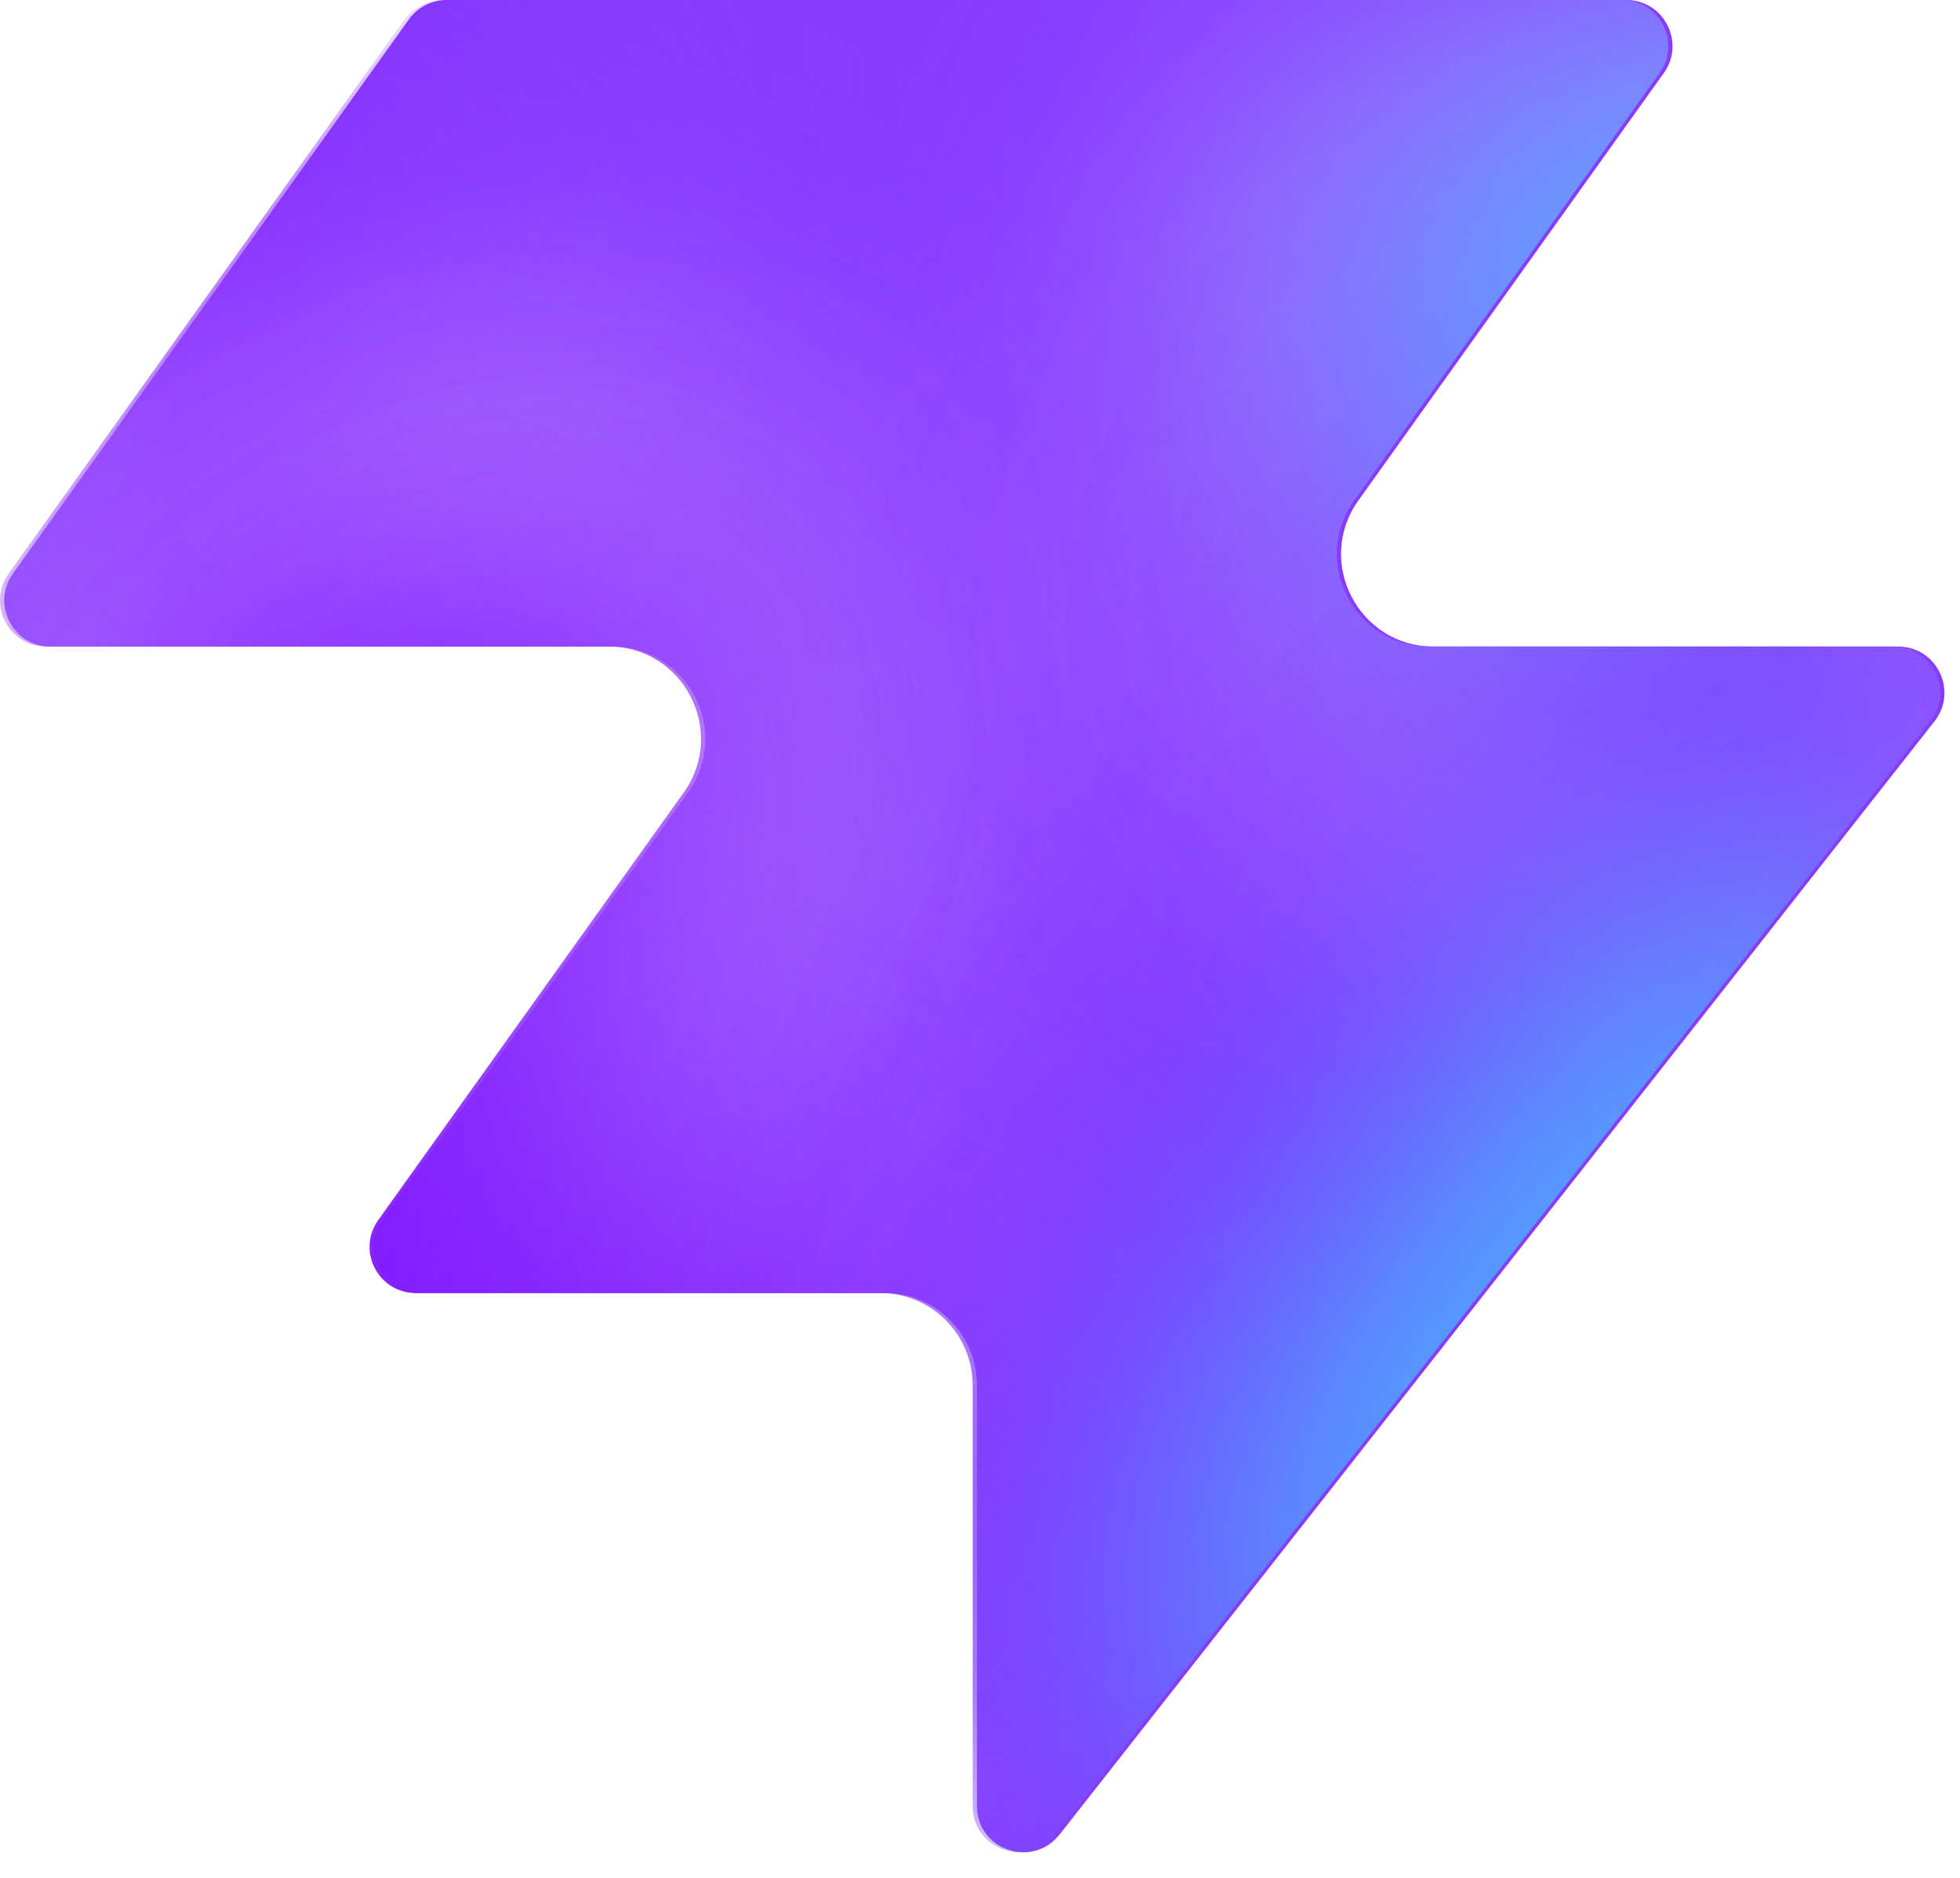
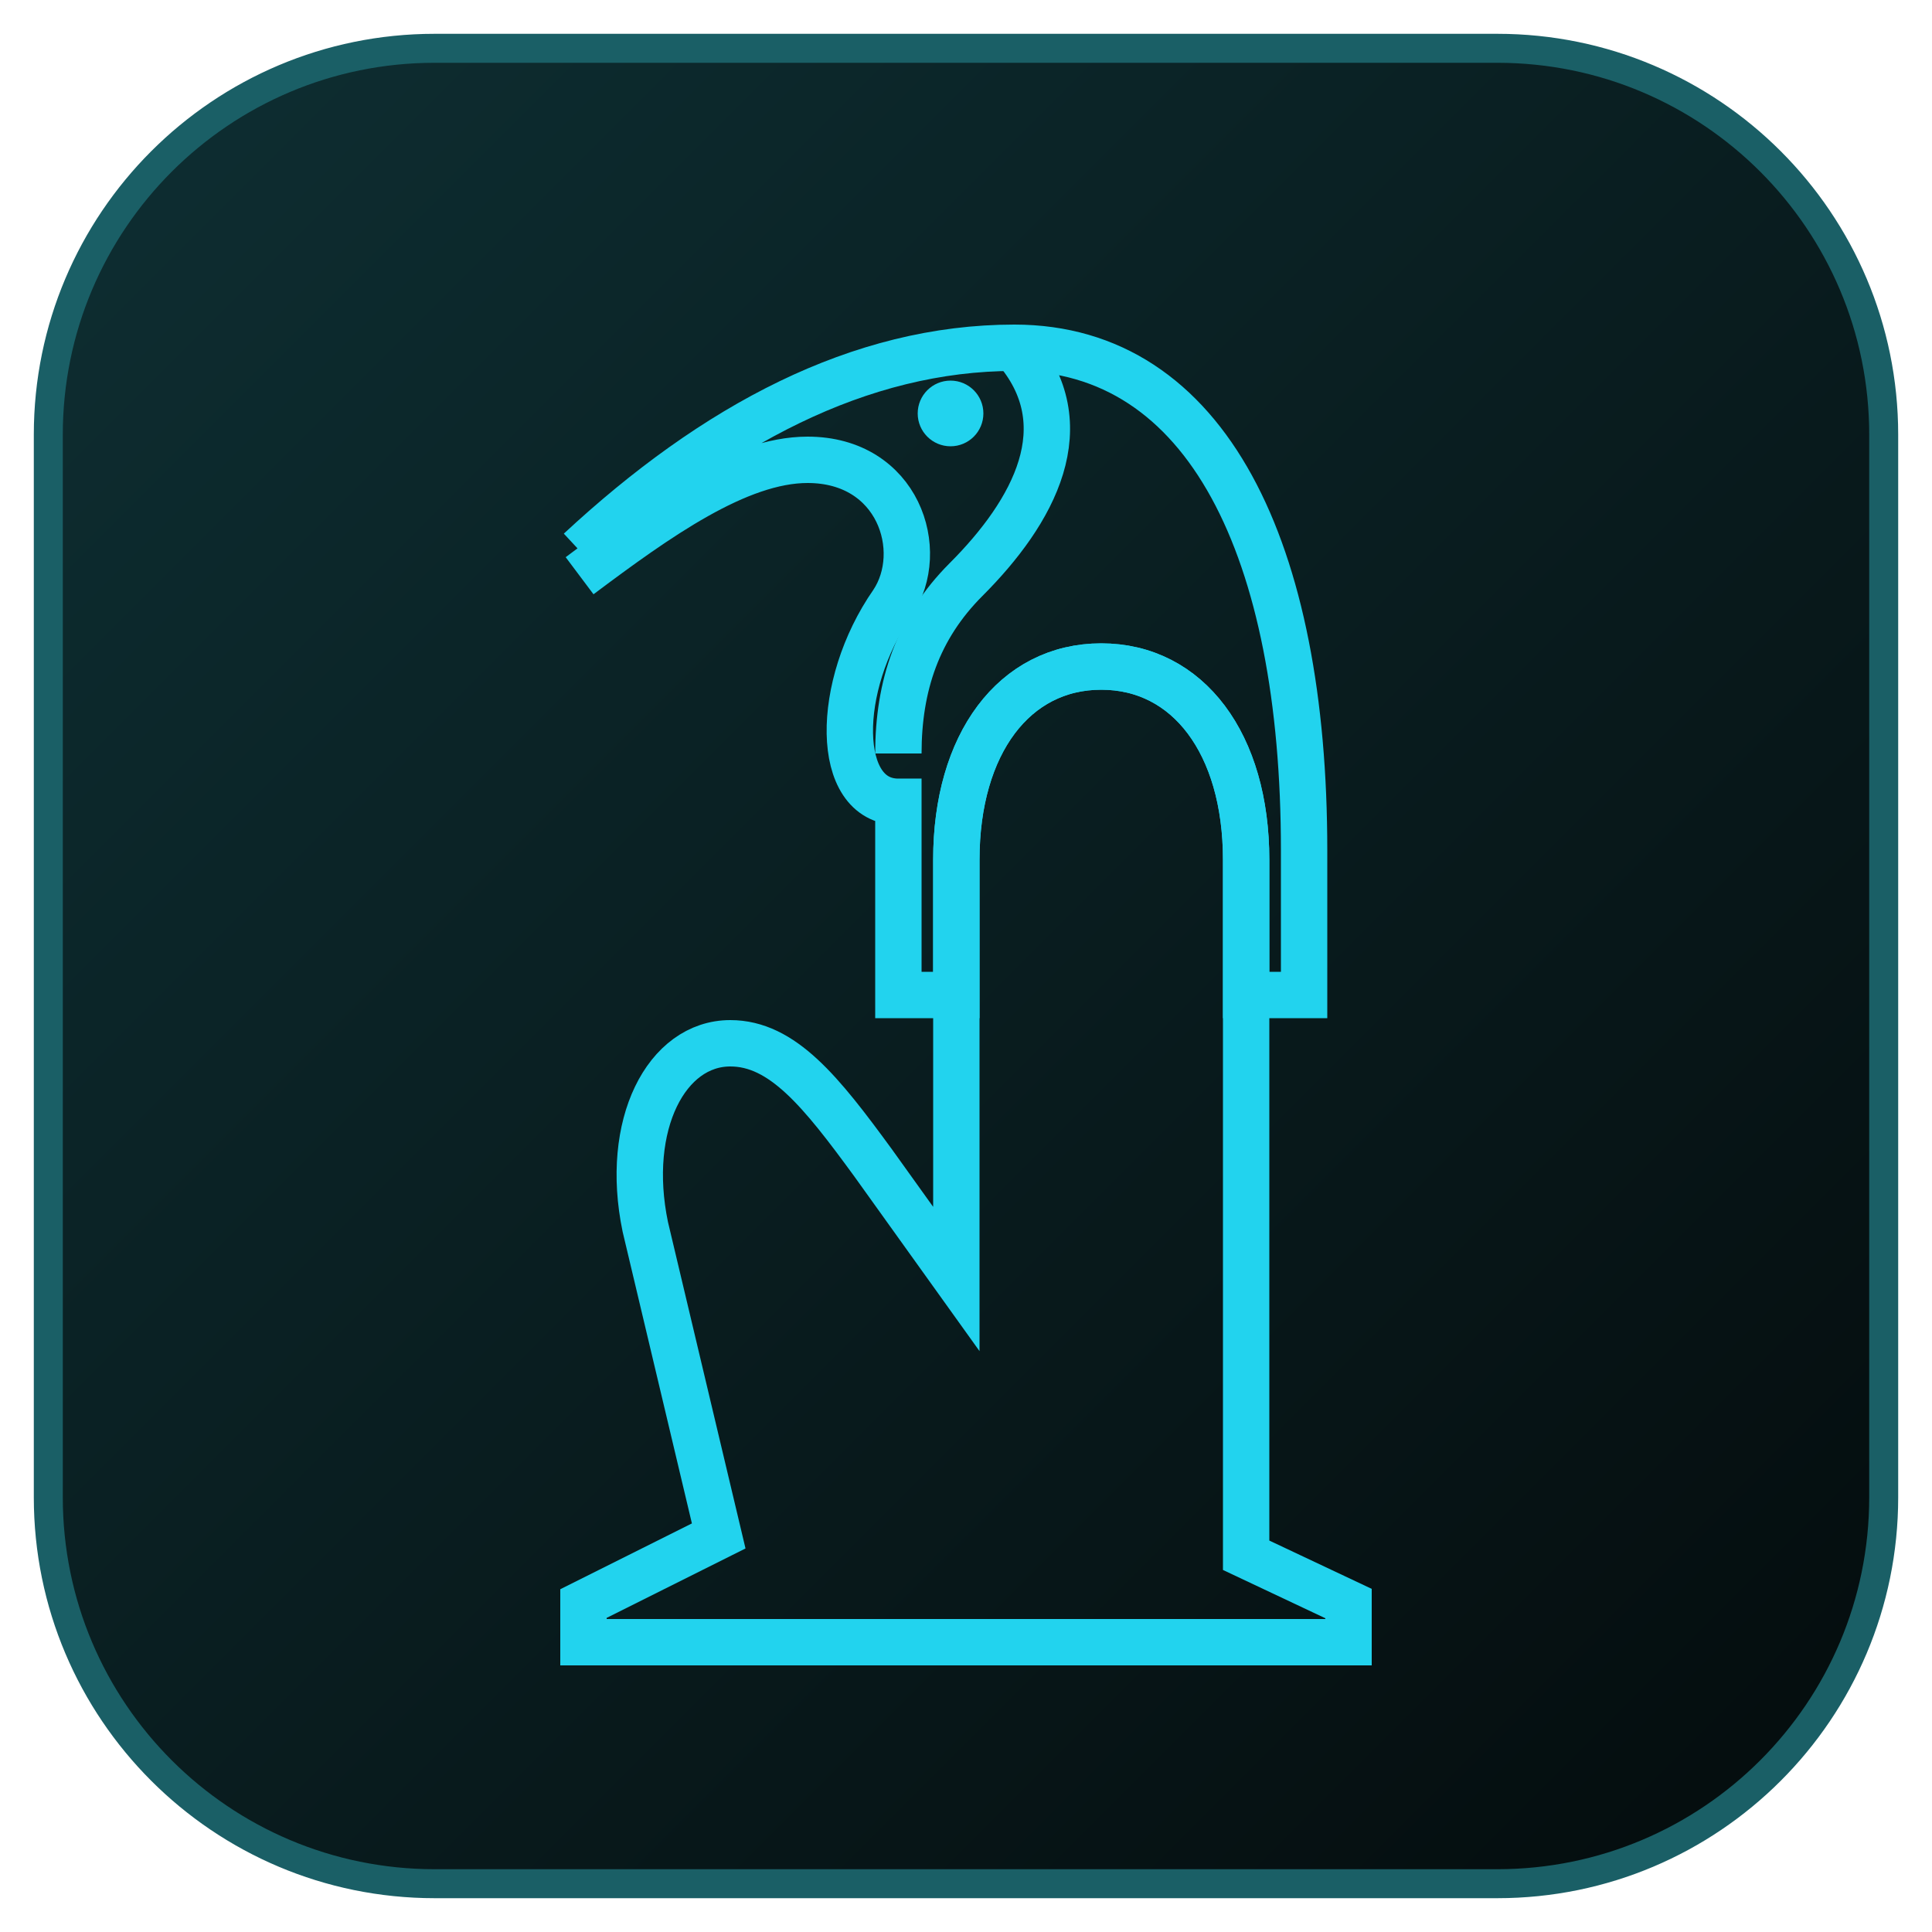
- <svg xmlns="http://www.w3.org/2000/svg" width="48" height="46" fill="none" viewBox="0 0 48 46">
-   <path fill="#863bff" d="M25.946 44.938c-.664.845-2.021.375-2.021-.698V33.937a2.26 2.26 0 0 0-2.262-2.262H10.287c-.92 0-1.456-1.04-.92-1.788l7.48-10.471c1.07-1.497 0-3.578-1.842-3.578H1.237c-.92 0-1.456-1.04-.92-1.788L10.013.474c.214-.297.556-.474.92-.474h28.894c.92 0 1.456 1.04.92 1.788l-7.48 10.471c-1.07 1.498 0 3.579 1.842 3.579h11.377c.943 0 1.473 1.088.89 1.83L25.947 44.94z" style="fill:#863bff;fill:color(display-p3 .525 .23 1);fill-opacity:1" />
-   <mask id="a" width="48" height="46" x="0" y="0" maskUnits="userSpaceOnUse" style="mask-type:alpha">
-     <path fill="#000" d="M25.842 44.938c-.664.844-2.021.375-2.021-.698V33.937a2.26 2.26 0 0 0-2.262-2.262H10.183c-.92 0-1.456-1.04-.92-1.788l7.48-10.471c1.07-1.498 0-3.579-1.842-3.579H1.133c-.92 0-1.456-1.04-.92-1.787L9.91.473c.214-.297.556-.474.92-.474h28.894c.92 0 1.456 1.04.92 1.788l-7.48 10.471c-1.07 1.498 0 3.578 1.842 3.578h11.377c.943 0 1.473 1.088.89 1.832L25.843 44.94z" style="fill:#000;fill-opacity:1" />
-   </mask>
-   <g mask="url(#a)">
-     <g filter="url(#b)">
-       <ellipse cx="5.508" cy="14.704" fill="#ede6ff" rx="5.508" ry="14.704" style="fill:#ede6ff;fill:color(display-p3 .927 .903 1);fill-opacity:1" transform="matrix(.00324 1 1 -.00324 -4.47 31.516)" />
-     </g>
-     <g filter="url(#c)">
-       <ellipse cx="10.399" cy="29.851" fill="#ede6ff" rx="10.399" ry="29.851" style="fill:#ede6ff;fill:color(display-p3 .927 .903 1);fill-opacity:1" transform="matrix(.00324 1 1 -.00324 -39.328 7.883)" />
-     </g>
-     <g filter="url(#d)">
-       <ellipse cx="5.508" cy="30.487" fill="#7e14ff" rx="5.508" ry="30.487" style="fill:#7e14ff;fill:color(display-p3 .492 .077 1);fill-opacity:1" transform="rotate(89.814 -25.913 -14.639)scale(1 -1)" />
-     </g>
-     <g filter="url(#e)">
-       <ellipse cx="5.508" cy="30.599" fill="#7e14ff" rx="5.508" ry="30.599" style="fill:#7e14ff;fill:color(display-p3 .492 .077 1);fill-opacity:1" transform="rotate(89.814 -32.644 -3.334)scale(1 -1)" />
-     </g>
-     <g filter="url(#f)">
-       <ellipse cx="5.508" cy="30.599" fill="#7e14ff" rx="5.508" ry="30.599" style="fill:#7e14ff;fill:color(display-p3 .492 .077 1);fill-opacity:1" transform="matrix(.00324 1 1 -.00324 -34.34 30.47)" />
-     </g>
-     <g filter="url(#g)">
-       <ellipse cx="14.072" cy="22.078" fill="#ede6ff" rx="14.072" ry="22.078" style="fill:#ede6ff;fill:color(display-p3 .927 .903 1);fill-opacity:1" transform="rotate(93.35 24.506 48.493)scale(-1 1)" />
-     </g>
-     <g filter="url(#h)">
-       <ellipse cx="3.47" cy="21.501" fill="#7e14ff" rx="3.47" ry="21.501" style="fill:#7e14ff;fill:color(display-p3 .492 .077 1);fill-opacity:1" transform="rotate(89.009 28.708 47.59)scale(-1 1)" />
-     </g>
-     <g filter="url(#i)">
-       <ellipse cx="3.47" cy="21.501" fill="#7e14ff" rx="3.47" ry="21.501" style="fill:#7e14ff;fill:color(display-p3 .492 .077 1);fill-opacity:1" transform="rotate(89.009 28.708 47.59)scale(-1 1)" />
-     </g>
-     <g filter="url(#j)">
-       <ellipse cx=".387" cy="8.972" fill="#7e14ff" rx="4.407" ry="29.108" style="fill:#7e14ff;fill:color(display-p3 .492 .077 1);fill-opacity:1" transform="rotate(39.51 .387 8.972)" />
-     </g>
-     <g filter="url(#k)">
-       <ellipse cx="47.523" cy="-6.092" fill="#7e14ff" rx="4.407" ry="29.108" style="fill:#7e14ff;fill:color(display-p3 .492 .077 1);fill-opacity:1" transform="rotate(37.892 47.523 -6.092)" />
-     </g>
-     <g filter="url(#l)">
-       <ellipse cx="41.412" cy="6.333" fill="#47bfff" rx="5.971" ry="9.665" style="fill:#47bfff;fill:color(display-p3 .28 .748 1);fill-opacity:1" transform="rotate(37.892 41.412 6.333)" />
-     </g>
-     <g filter="url(#m)">
-       <ellipse cx="-1.879" cy="38.332" fill="#7e14ff" rx="4.407" ry="29.108" style="fill:#7e14ff;fill:color(display-p3 .492 .077 1);fill-opacity:1" transform="rotate(37.892 -1.88 38.332)" />
-     </g>
-     <g filter="url(#n)">
-       <ellipse cx="-1.879" cy="38.332" fill="#7e14ff" rx="4.407" ry="29.108" style="fill:#7e14ff;fill:color(display-p3 .492 .077 1);fill-opacity:1" transform="rotate(37.892 -1.88 38.332)" />
-     </g>
-     <g filter="url(#o)">
-       <ellipse cx="35.651" cy="29.907" fill="#7e14ff" rx="4.407" ry="29.108" style="fill:#7e14ff;fill:color(display-p3 .492 .077 1);fill-opacity:1" transform="rotate(37.892 35.651 29.907)" />
-     </g>
-     <g filter="url(#p)">
-       <ellipse cx="38.418" cy="32.4" fill="#47bfff" rx="5.971" ry="15.297" style="fill:#47bfff;fill:color(display-p3 .28 .748 1);fill-opacity:1" transform="rotate(37.892 38.418 32.4)" />
-     </g>
+ <svg xmlns="http://www.w3.org/2000/svg" viewBox="0 0 100 100" width="100" height="100" version="1.1" id="svg4">
+   <defs id="defs2">
+     <linearGradient id="bgGrad" x1="1.75" y1="1.75" x2="98.25" y2="98.25" gradientUnits="userSpaceOnUse">
+       <stop offset="0%" stop-color="#0e2f33" id="stop1" />
+       <stop offset="100%" stop-color="#040b0c" id="stop2" />
+     </linearGradient>
+   </defs>
+   <rect x="2.5" y="2.5" width="95" height="95" rx="20" ry="20" fill="url(#bgGrad)" stroke="#1a5f66" stroke-width="1.5" id="rect2" style="display:inline;fill:url(#bgGrad)" />
+   <g fill="none" stroke="#22d3ee" stroke-width="2.4" stroke-linecap="butt" stroke-linejoin="miter" stroke-miterlimit="6" id="g4" style="display:inline">
+     <circle cx="49.2" cy="21.4" r="1.7" fill="#22d3ee" stroke="none" id="circle2" />
+     <path d="M 30,28.5 C 37,22 44.5,18 52.5,18 c 10,0 15,10.5 15,26 v 7.5 h -3 v -7 c 0,-6 -3,-10 -7.5,-10 -4.5,0 -7.5,4 -7.5,10 v 7 h -3 v -10 c -3.3,0 -3.3,-6 -0.3,-10.3 1.8,-2.7 0.3,-7.4 -4.4,-7.4 -3.6,0 -7.8,3 -11.8,6" id="path2" />
+     <path d="m 52.5,18 c 3.5,4 1,8.5 -2.5,12 -2.5,2.5 -3.5,5.5 -3.5,9" id="path3" />
+     <path d="m 49.5,44.5 c 0,-6 3,-10 7.5,-10 4.5,0 7.5,4 7.5,10 v 36 l 5.3,2.5 v 2 H 30.2 v -2 l 7,-3.5 -3.8,-16 c -1.1,-5.3 1.1,-9.5 4.4,-9.5 2.7,0 4.7,2.5 7.4,6.2 l 4.3,6 z" id="path4" />
  </g>
-   <defs>
-     <filter id="b" width="60.045" height="41.654" x="-19.77" y="16.149" color-interpolation-filters="sRGB" filterUnits="userSpaceOnUse">
-       <feFlood flood-opacity="0" result="BackgroundImageFix" />
-       <feBlend in="SourceGraphic" in2="BackgroundImageFix" result="shape" />
-       <feGaussianBlur result="effect1_foregroundBlur_2002_17158" stdDeviation="7.659" />
-     </filter>
-     <filter id="c" width="90.34" height="51.437" x="-54.613" y="-7.533" color-interpolation-filters="sRGB" filterUnits="userSpaceOnUse">
-       <feFlood flood-opacity="0" result="BackgroundImageFix" />
-       <feBlend in="SourceGraphic" in2="BackgroundImageFix" result="shape" />
-       <feGaussianBlur result="effect1_foregroundBlur_2002_17158" stdDeviation="7.659" />
-     </filter>
-     <filter id="d" width="79.355" height="29.4" x="-49.64" y="2.03" color-interpolation-filters="sRGB" filterUnits="userSpaceOnUse">
-       <feFlood flood-opacity="0" result="BackgroundImageFix" />
-       <feBlend in="SourceGraphic" in2="BackgroundImageFix" result="shape" />
-       <feGaussianBlur result="effect1_foregroundBlur_2002_17158" stdDeviation="4.596" />
-     </filter>
-     <filter id="e" width="79.579" height="29.4" x="-45.045" y="20.029" color-interpolation-filters="sRGB" filterUnits="userSpaceOnUse">
-       <feFlood flood-opacity="0" result="BackgroundImageFix" />
-       <feBlend in="SourceGraphic" in2="BackgroundImageFix" result="shape" />
-       <feGaussianBlur result="effect1_foregroundBlur_2002_17158" stdDeviation="4.596" />
-     </filter>
-     <filter id="f" width="79.579" height="29.4" x="-43.513" y="21.178" color-interpolation-filters="sRGB" filterUnits="userSpaceOnUse">
-       <feFlood flood-opacity="0" result="BackgroundImageFix" />
-       <feBlend in="SourceGraphic" in2="BackgroundImageFix" result="shape" />
-       <feGaussianBlur result="effect1_foregroundBlur_2002_17158" stdDeviation="4.596" />
-     </filter>
-     <filter id="g" width="74.749" height="58.852" x="15.756" y="-17.901" color-interpolation-filters="sRGB" filterUnits="userSpaceOnUse">
-       <feFlood flood-opacity="0" result="BackgroundImageFix" />
-       <feBlend in="SourceGraphic" in2="BackgroundImageFix" result="shape" />
-       <feGaussianBlur result="effect1_foregroundBlur_2002_17158" stdDeviation="7.659" />
-     </filter>
-     <filter id="h" width="61.377" height="25.362" x="23.548" y="2.284" color-interpolation-filters="sRGB" filterUnits="userSpaceOnUse">
-       <feFlood flood-opacity="0" result="BackgroundImageFix" />
-       <feBlend in="SourceGraphic" in2="BackgroundImageFix" result="shape" />
-       <feGaussianBlur result="effect1_foregroundBlur_2002_17158" stdDeviation="4.596" />
-     </filter>
-     <filter id="i" width="61.377" height="25.362" x="23.548" y="2.284" color-interpolation-filters="sRGB" filterUnits="userSpaceOnUse">
-       <feFlood flood-opacity="0" result="BackgroundImageFix" />
-       <feBlend in="SourceGraphic" in2="BackgroundImageFix" result="shape" />
-       <feGaussianBlur result="effect1_foregroundBlur_2002_17158" stdDeviation="4.596" />
-     </filter>
-     <filter id="j" width="56.045" height="63.649" x="-27.636" y="-22.853" color-interpolation-filters="sRGB" filterUnits="userSpaceOnUse">
-       <feFlood flood-opacity="0" result="BackgroundImageFix" />
-       <feBlend in="SourceGraphic" in2="BackgroundImageFix" result="shape" />
-       <feGaussianBlur result="effect1_foregroundBlur_2002_17158" stdDeviation="4.596" />
-     </filter>
-     <filter id="k" width="54.814" height="64.646" x="20.116" y="-38.415" color-interpolation-filters="sRGB" filterUnits="userSpaceOnUse">
-       <feFlood flood-opacity="0" result="BackgroundImageFix" />
-       <feBlend in="SourceGraphic" in2="BackgroundImageFix" result="shape" />
-       <feGaussianBlur result="effect1_foregroundBlur_2002_17158" stdDeviation="4.596" />
-     </filter>
-     <filter id="l" width="33.541" height="35.313" x="24.641" y="-11.323" color-interpolation-filters="sRGB" filterUnits="userSpaceOnUse">
-       <feFlood flood-opacity="0" result="BackgroundImageFix" />
-       <feBlend in="SourceGraphic" in2="BackgroundImageFix" result="shape" />
-       <feGaussianBlur result="effect1_foregroundBlur_2002_17158" stdDeviation="4.596" />
-     </filter>
-     <filter id="m" width="54.814" height="64.646" x="-29.286" y="6.009" color-interpolation-filters="sRGB" filterUnits="userSpaceOnUse">
-       <feFlood flood-opacity="0" result="BackgroundImageFix" />
-       <feBlend in="SourceGraphic" in2="BackgroundImageFix" result="shape" />
-       <feGaussianBlur result="effect1_foregroundBlur_2002_17158" stdDeviation="4.596" />
-     </filter>
-     <filter id="n" width="54.814" height="64.646" x="-29.286" y="6.009" color-interpolation-filters="sRGB" filterUnits="userSpaceOnUse">
-       <feFlood flood-opacity="0" result="BackgroundImageFix" />
-       <feBlend in="SourceGraphic" in2="BackgroundImageFix" result="shape" />
-       <feGaussianBlur result="effect1_foregroundBlur_2002_17158" stdDeviation="4.596" />
-     </filter>
-     <filter id="o" width="54.814" height="64.646" x="8.244" y="-2.416" color-interpolation-filters="sRGB" filterUnits="userSpaceOnUse">
-       <feFlood flood-opacity="0" result="BackgroundImageFix" />
-       <feBlend in="SourceGraphic" in2="BackgroundImageFix" result="shape" />
-       <feGaussianBlur result="effect1_foregroundBlur_2002_17158" stdDeviation="4.596" />
-     </filter>
-     <filter id="p" width="39.409" height="43.623" x="18.713" y="10.588" color-interpolation-filters="sRGB" filterUnits="userSpaceOnUse">
-       <feFlood flood-opacity="0" result="BackgroundImageFix" />
-       <feBlend in="SourceGraphic" in2="BackgroundImageFix" result="shape" />
-       <feGaussianBlur result="effect1_foregroundBlur_2002_17158" stdDeviation="4.596" />
-     </filter>
-   </defs>
</svg>
